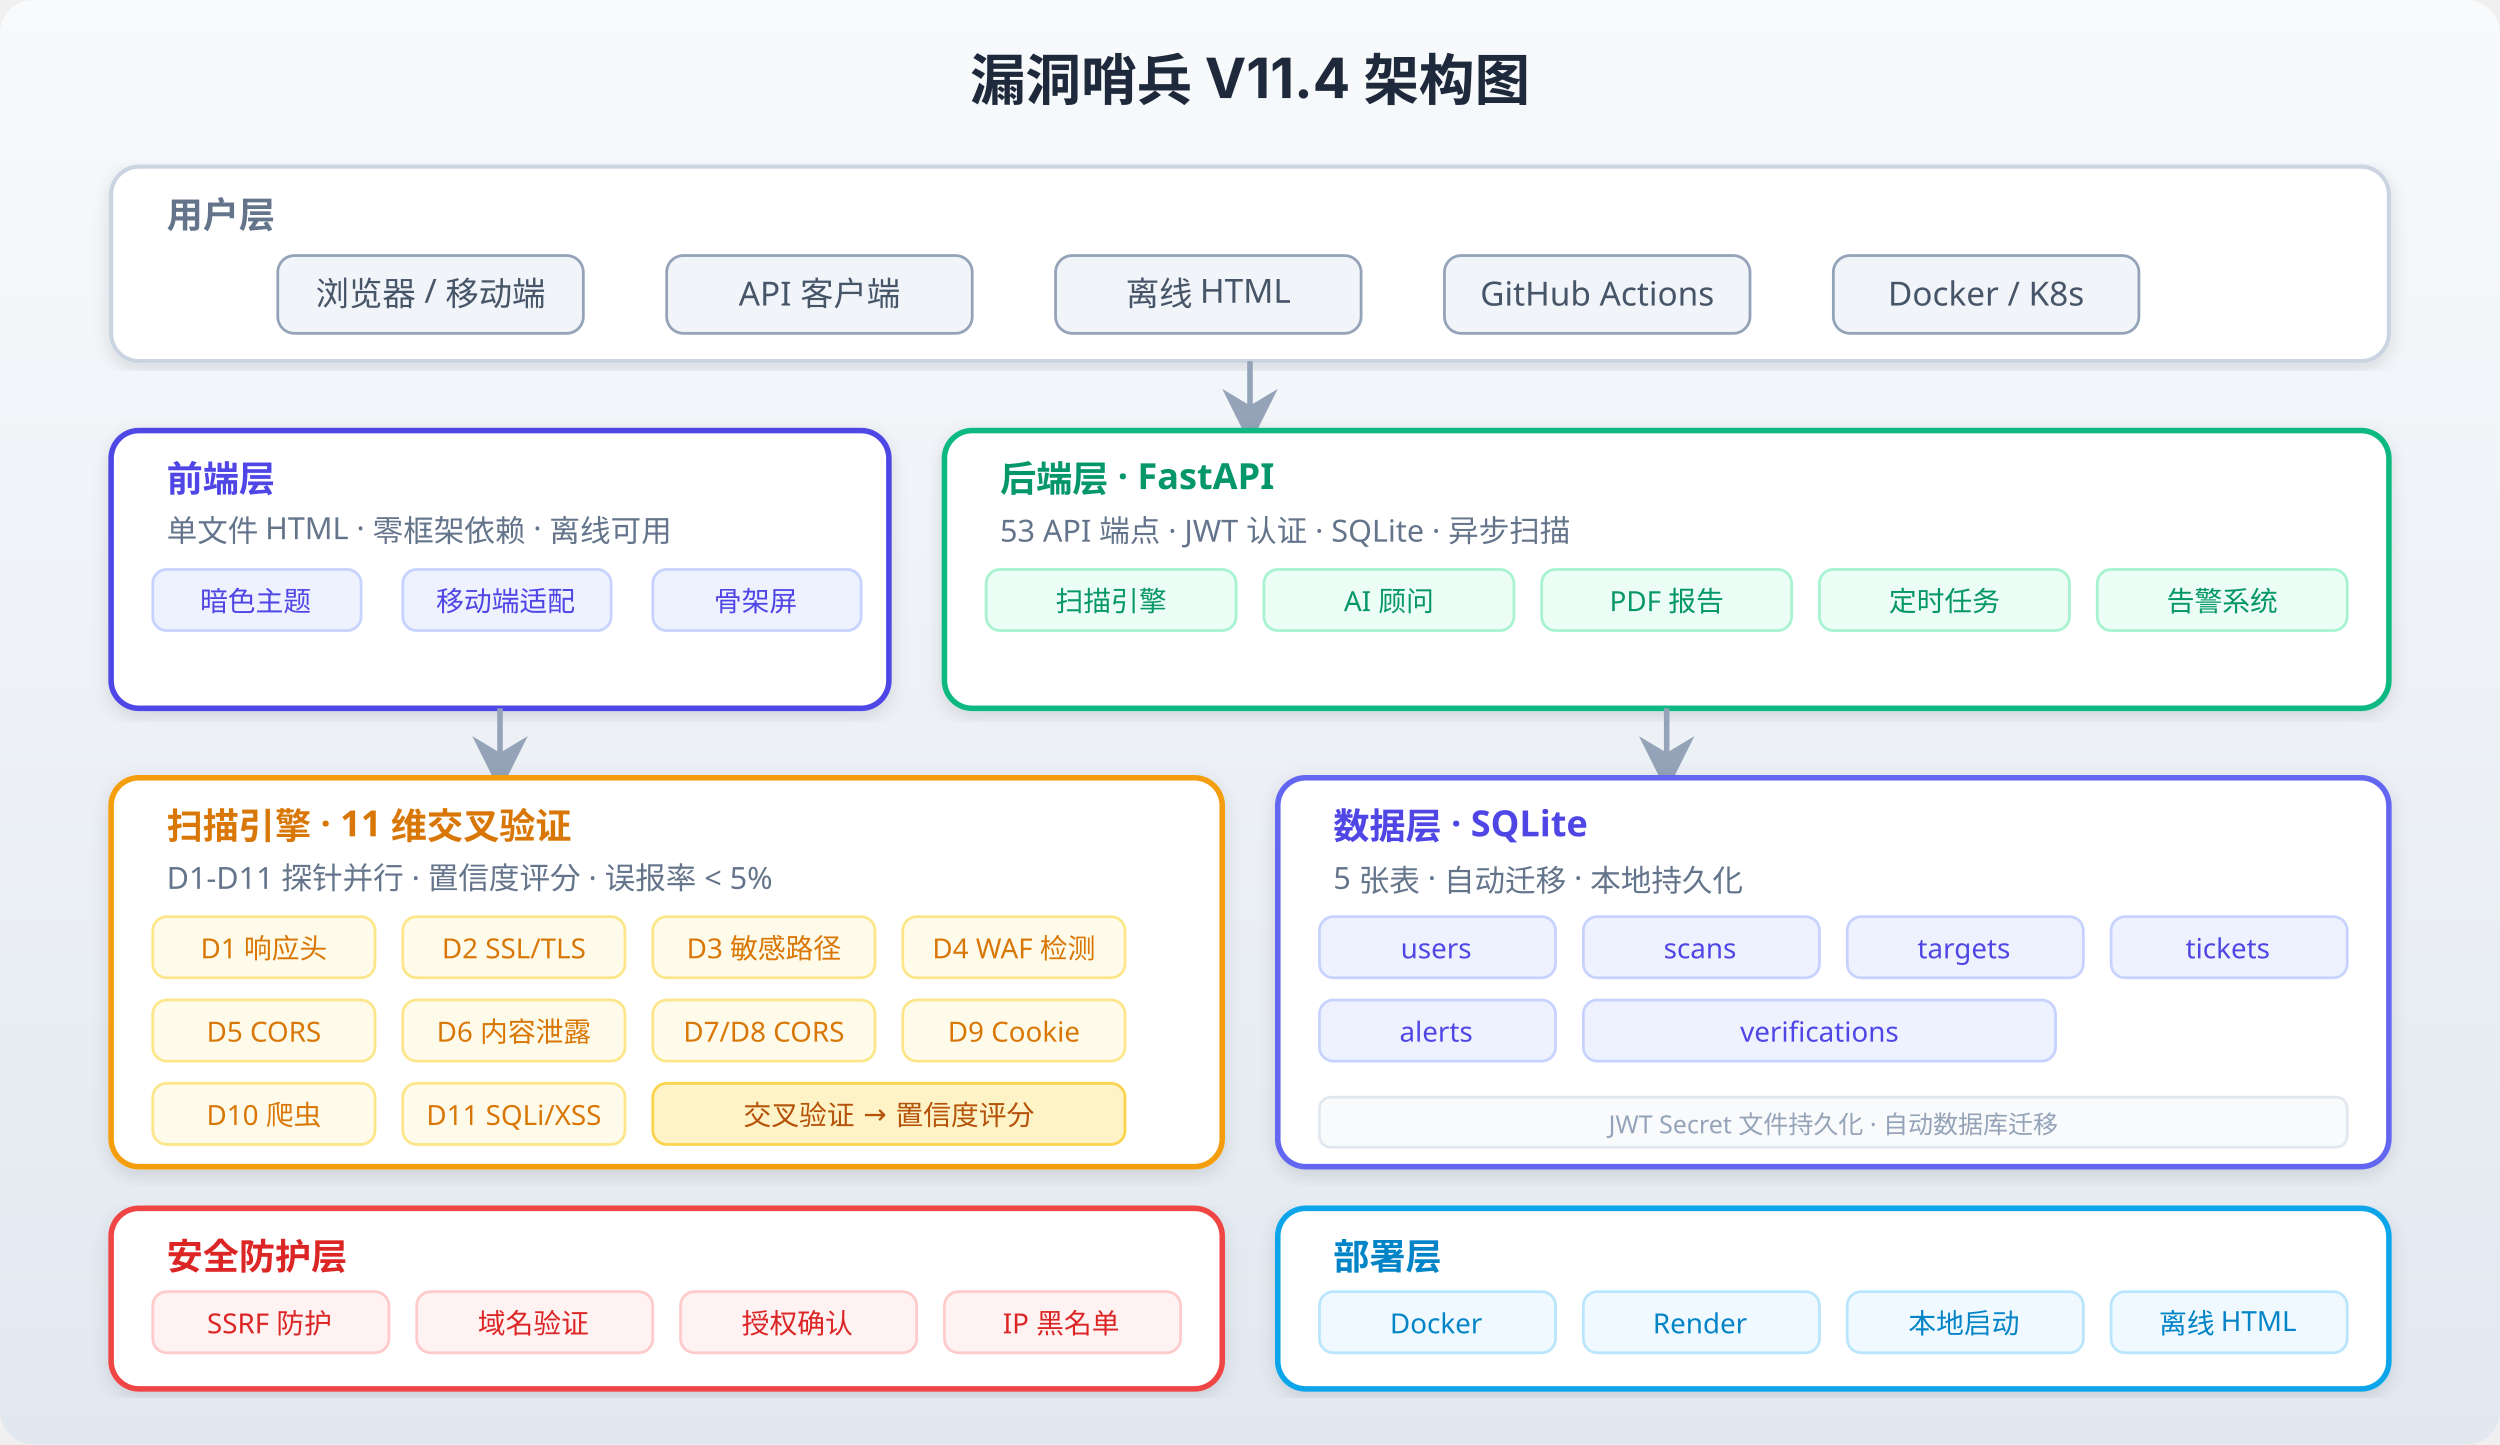
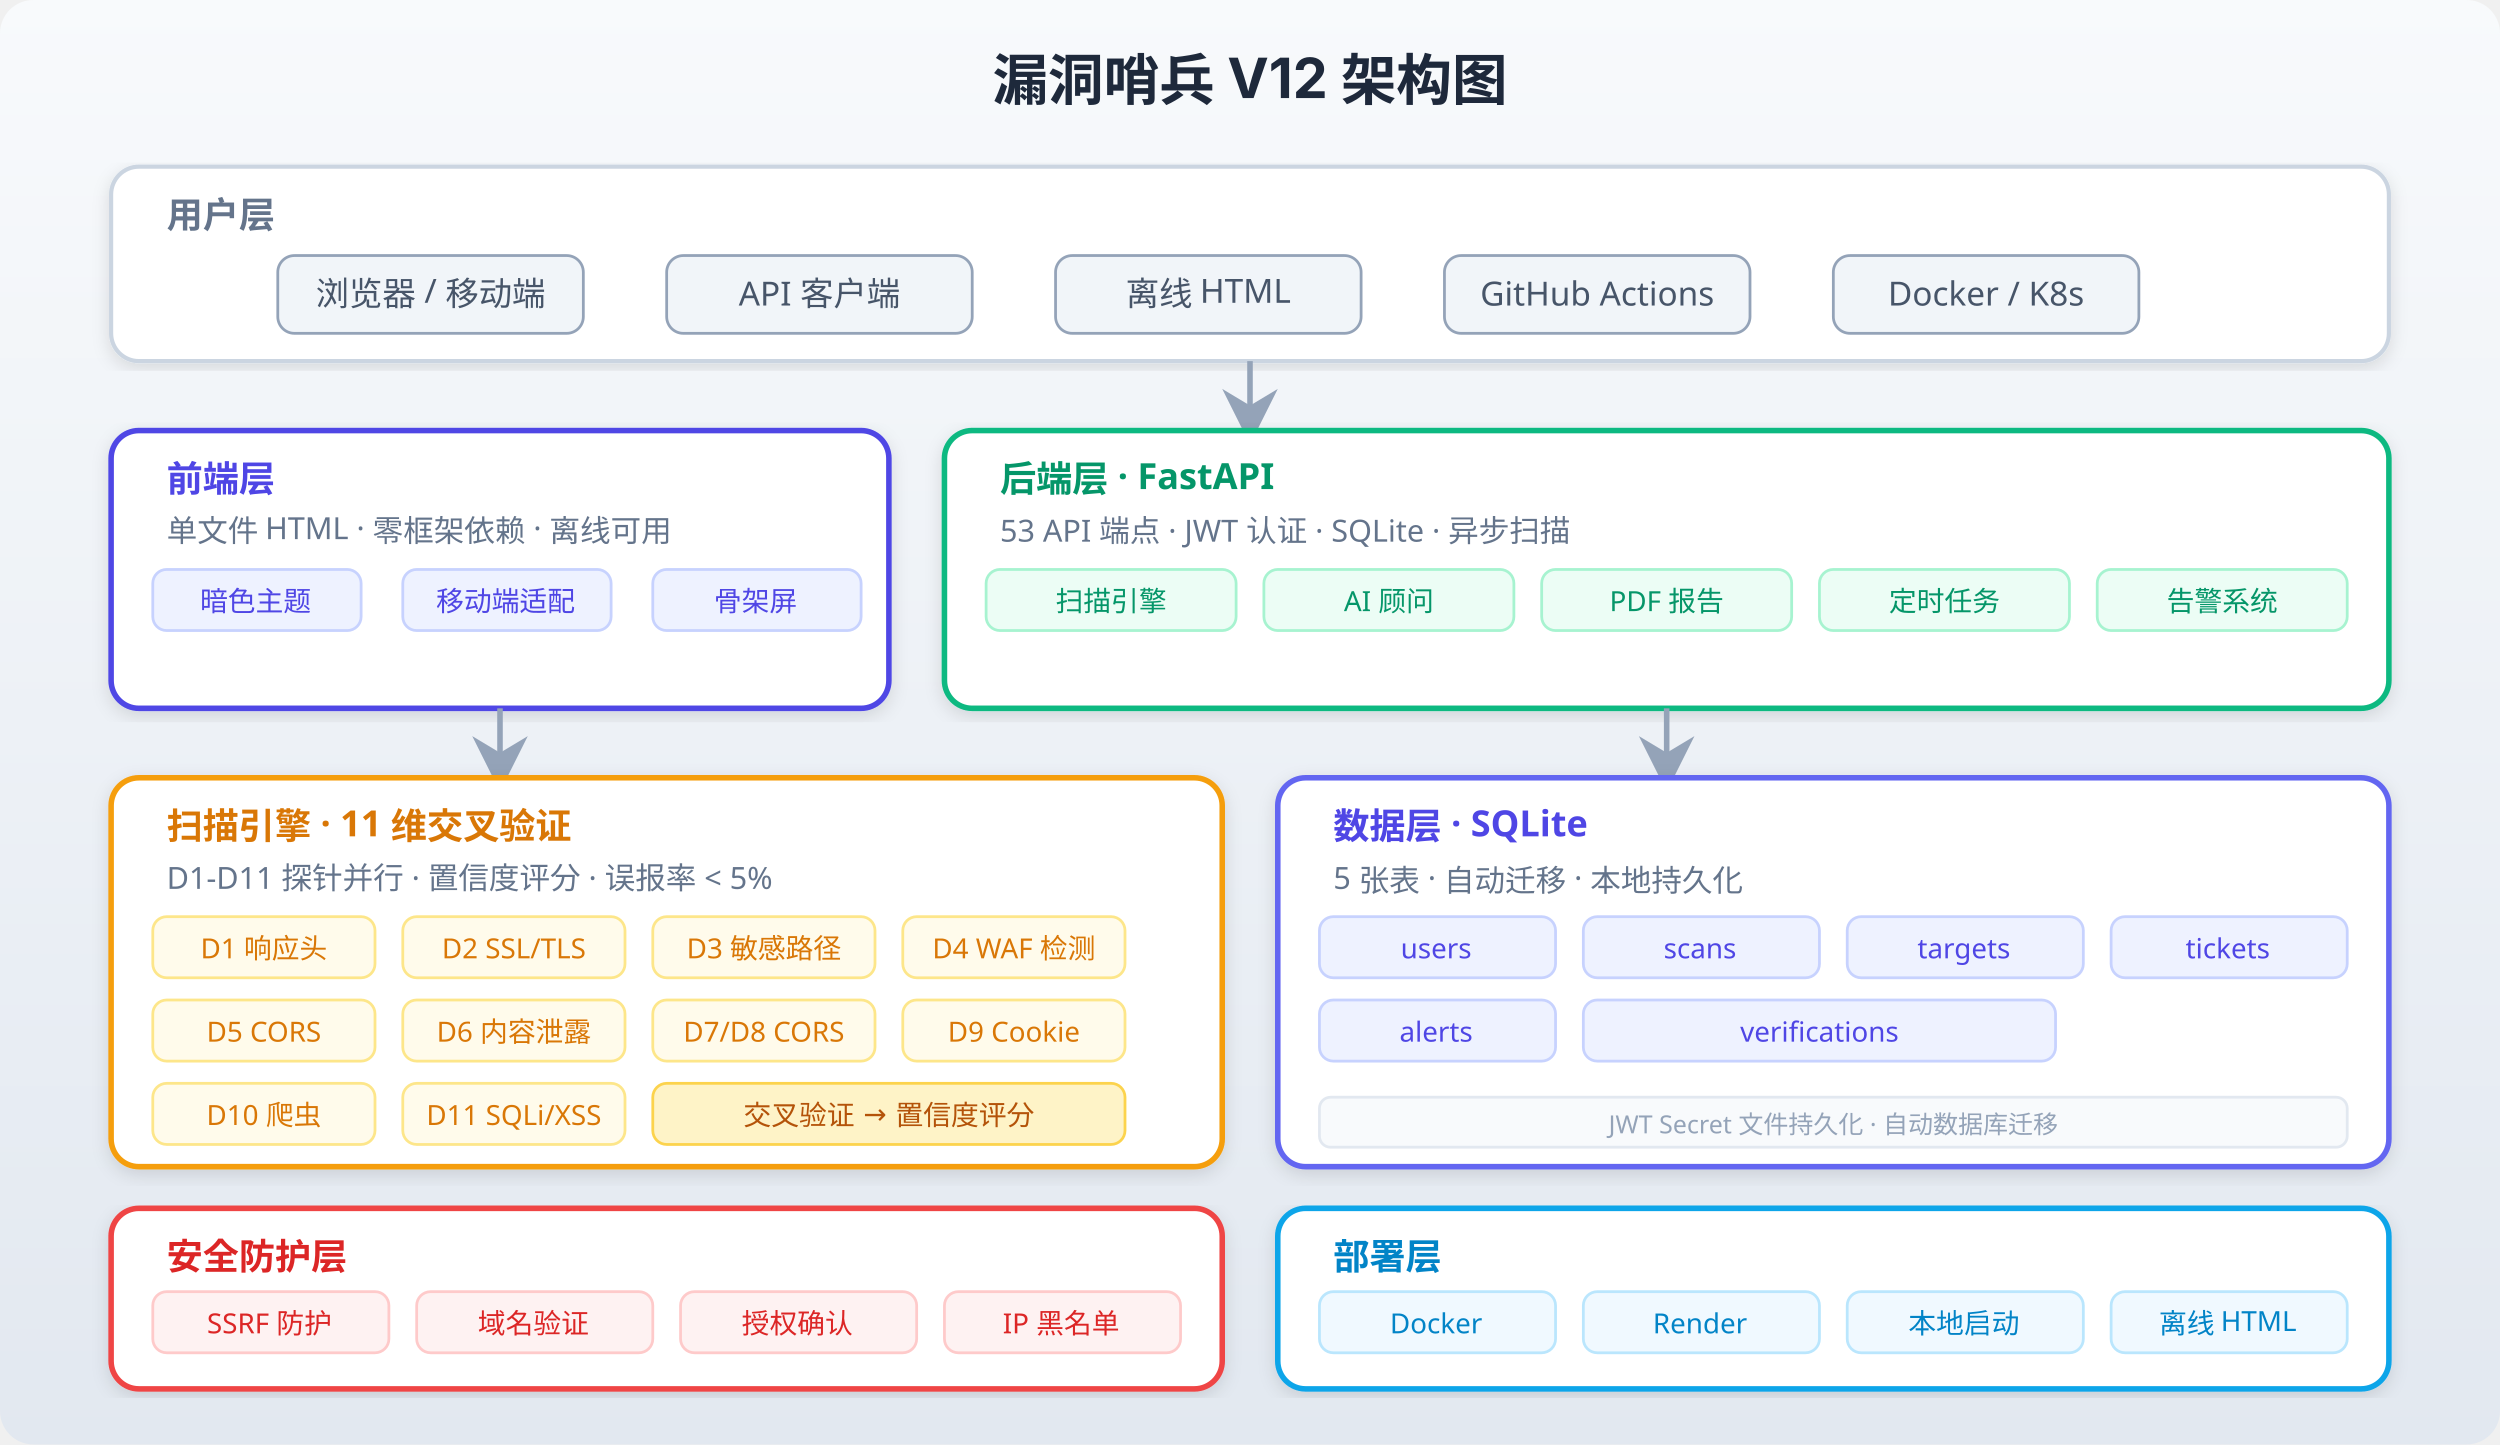
<svg xmlns="http://www.w3.org/2000/svg" viewBox="0 0 900 520" width="900" height="520">
  <defs>
    <linearGradient id="bgGrad" x1="0" y1="0" x2="0" y2="1">
      <stop offset="0" stop-color="#f8fafc" />
      <stop offset="1" stop-color="#e2e8f0" />
    </linearGradient>
    <linearGradient id="primaryGrad" x1="0" y1="0" x2="0" y2="1">
      <stop offset="0" stop-color="#4f46e5" />
      <stop offset="1" stop-color="#4338ca" />
    </linearGradient>
    <linearGradient id="successGrad" x1="0" y1="0" x2="0" y2="1">
      <stop offset="0" stop-color="#10b981" />
      <stop offset="1" stop-color="#059669" />
    </linearGradient>
    <linearGradient id="warnGrad" x1="0" y1="0" x2="0" y2="1">
      <stop offset="0" stop-color="#f59e0b" />
      <stop offset="1" stop-color="#d97706" />
    </linearGradient>
    <filter id="shadow" x="-5%" y="-5%" width="110%" height="110%">
      <feDropShadow dx="0" dy="2" stdDeviation="3" flood-color="#000000" flood-opacity="0.12" />
    </filter>
  </defs>
  <rect width="900" height="520" rx="12" fill="url(#bgGrad)" />
-   <text x="450" y="36" text-anchor="middle" font-family="system-ui, -apple-system, sans-serif" font-size="20" font-weight="700" fill="#1e293b">漏洞哨兵 V11.4 架构图</text>
+   <text x="450" y="36" text-anchor="middle" font-family="system-ui, -apple-system, sans-serif" font-size="20" font-weight="700" fill="#1e293b">漏洞哨兵 V12 架构图</text>
  <rect x="40" y="60" width="820" height="70" rx="10" fill="#ffffff" stroke="#cbd5e1" stroke-width="1.5" filter="url(#shadow)" />
  <text x="60" y="82" font-family="system-ui, sans-serif" font-size="13" font-weight="600" fill="#64748b">用户层</text>
  <rect x="100" y="92" width="110" height="28" rx="6" fill="#f1f5f9" stroke="#94a3b8" stroke-width="1" />
  <text x="155" y="110" text-anchor="middle" font-family="system-ui, sans-serif" font-size="12" fill="#475569">浏览器 / 移动端</text>
  <rect x="240" y="92" width="110" height="28" rx="6" fill="#f1f5f9" stroke="#94a3b8" stroke-width="1" />
  <text x="295" y="110" text-anchor="middle" font-family="system-ui, sans-serif" font-size="12" fill="#475569">API 客户端</text>
  <rect x="380" y="92" width="110" height="28" rx="6" fill="#f1f5f9" stroke="#94a3b8" stroke-width="1" />
  <text x="435" y="110" text-anchor="middle" font-family="system-ui, sans-serif" font-size="12" fill="#475569">离线 HTML</text>
  <rect x="520" y="92" width="110" height="28" rx="6" fill="#f1f5f9" stroke="#94a3b8" stroke-width="1" />
  <text x="575" y="110" text-anchor="middle" font-family="system-ui, sans-serif" font-size="12" fill="#475569">GitHub Actions</text>
  <rect x="660" y="92" width="110" height="28" rx="6" fill="#f1f5f9" stroke="#94a3b8" stroke-width="1" />
  <text x="715" y="110" text-anchor="middle" font-family="system-ui, sans-serif" font-size="12" fill="#475569">Docker / K8s</text>
  <line x1="450" y1="130" x2="450" y2="150" stroke="#94a3b8" stroke-width="2" marker-end="url(#arrowDown)" />
  <defs>
    <marker id="arrowDown" markerWidth="10" markerHeight="10" refX="5" refY="5" orient="auto">
      <path d="M0,0 L10,5 L0,10 L3,5 Z" fill="#94a3b8" />
    </marker>
  </defs>
  <rect x="40" y="155" width="280" height="100" rx="10" fill="#ffffff" stroke="#4f46e5" stroke-width="2" filter="url(#shadow)" />
  <text x="60" y="177" font-family="system-ui, sans-serif" font-size="13" font-weight="600" fill="#4f46e5">前端层</text>
  <text x="60" y="195" font-family="system-ui, sans-serif" font-size="11" fill="#64748b">单文件 HTML · 零框架依赖 · 离线可用</text>
  <rect x="55" y="205" width="75" height="22" rx="5" fill="#eef2ff" stroke="#c7d2fe" stroke-width="1" />
  <text x="92" y="220" text-anchor="middle" font-family="system-ui, sans-serif" font-size="10" fill="#4f46e5">暗色主题</text>
  <rect x="145" y="205" width="75" height="22" rx="5" fill="#eef2ff" stroke="#c7d2fe" stroke-width="1" />
  <text x="182" y="220" text-anchor="middle" font-family="system-ui, sans-serif" font-size="10" fill="#4f46e5">移动端适配</text>
  <rect x="235" y="205" width="75" height="22" rx="5" fill="#eef2ff" stroke="#c7d2fe" stroke-width="1" />
  <text x="272" y="220" text-anchor="middle" font-family="system-ui, sans-serif" font-size="10" fill="#4f46e5">骨架屏</text>
  <rect x="340" y="155" width="520" height="100" rx="10" fill="#ffffff" stroke="#10b981" stroke-width="2" filter="url(#shadow)" />
  <text x="360" y="177" font-family="system-ui, sans-serif" font-size="13" font-weight="600" fill="#059669">后端层 · FastAPI</text>
  <text x="360" y="195" font-family="system-ui, sans-serif" font-size="11" fill="#64748b">53 API 端点 · JWT 认证 · SQLite · 异步扫描</text>
  <rect x="355" y="205" width="90" height="22" rx="5" fill="#ecfdf5" stroke="#a7f3d0" stroke-width="1" />
  <text x="400" y="220" text-anchor="middle" font-family="system-ui, sans-serif" font-size="10" fill="#059669">扫描引擎</text>
  <rect x="455" y="205" width="90" height="22" rx="5" fill="#ecfdf5" stroke="#a7f3d0" stroke-width="1" />
  <text x="500" y="220" text-anchor="middle" font-family="system-ui, sans-serif" font-size="10" fill="#059669">AI 顾问</text>
  <rect x="555" y="205" width="90" height="22" rx="5" fill="#ecfdf5" stroke="#a7f3d0" stroke-width="1" />
  <text x="600" y="220" text-anchor="middle" font-family="system-ui, sans-serif" font-size="10" fill="#059669">PDF 报告</text>
  <rect x="655" y="205" width="90" height="22" rx="5" fill="#ecfdf5" stroke="#a7f3d0" stroke-width="1" />
  <text x="700" y="220" text-anchor="middle" font-family="system-ui, sans-serif" font-size="10" fill="#059669">定时任务</text>
  <rect x="755" y="205" width="90" height="22" rx="5" fill="#ecfdf5" stroke="#a7f3d0" stroke-width="1" />
  <text x="800" y="220" text-anchor="middle" font-family="system-ui, sans-serif" font-size="10" fill="#059669">告警系统</text>
  <line x1="180" y1="255" x2="180" y2="275" stroke="#94a3b8" stroke-width="2" marker-end="url(#arrowDown)" />
  <line x1="600" y1="255" x2="600" y2="275" stroke="#94a3b8" stroke-width="2" marker-end="url(#arrowDown)" />
  <rect x="40" y="280" width="400" height="140" rx="10" fill="#ffffff" stroke="#f59e0b" stroke-width="2" filter="url(#shadow)" />
  <text x="60" y="302" font-family="system-ui, sans-serif" font-size="13" font-weight="600" fill="#d97706">扫描引擎 · 11 维交叉验证</text>
  <text x="60" y="320" font-family="system-ui, sans-serif" font-size="11" fill="#64748b">D1-D11 探针并行 · 置信度评分 · 误报率 &lt; 5%</text>
  <rect x="55" y="330" width="80" height="22" rx="5" fill="#fffbeb" stroke="#fde68a" stroke-width="1" />
  <text x="95" y="345" text-anchor="middle" font-family="system-ui, sans-serif" font-size="10" fill="#d97706">D1 响应头</text>
  <rect x="145" y="330" width="80" height="22" rx="5" fill="#fffbeb" stroke="#fde68a" stroke-width="1" />
  <text x="185" y="345" text-anchor="middle" font-family="system-ui, sans-serif" font-size="10" fill="#d97706">D2 SSL/TLS</text>
  <rect x="235" y="330" width="80" height="22" rx="5" fill="#fffbeb" stroke="#fde68a" stroke-width="1" />
  <text x="275" y="345" text-anchor="middle" font-family="system-ui, sans-serif" font-size="10" fill="#d97706">D3 敏感路径</text>
  <rect x="325" y="330" width="80" height="22" rx="5" fill="#fffbeb" stroke="#fde68a" stroke-width="1" />
  <text x="365" y="345" text-anchor="middle" font-family="system-ui, sans-serif" font-size="10" fill="#d97706">D4 WAF 检测</text>
  <rect x="55" y="360" width="80" height="22" rx="5" fill="#fffbeb" stroke="#fde68a" stroke-width="1" />
  <text x="95" y="375" text-anchor="middle" font-family="system-ui, sans-serif" font-size="10" fill="#d97706">D5 CORS</text>
  <rect x="145" y="360" width="80" height="22" rx="5" fill="#fffbeb" stroke="#fde68a" stroke-width="1" />
  <text x="185" y="375" text-anchor="middle" font-family="system-ui, sans-serif" font-size="10" fill="#d97706">D6 内容泄露</text>
  <rect x="235" y="360" width="80" height="22" rx="5" fill="#fffbeb" stroke="#fde68a" stroke-width="1" />
  <text x="275" y="375" text-anchor="middle" font-family="system-ui, sans-serif" font-size="10" fill="#d97706">D7/D8 CORS</text>
  <rect x="325" y="360" width="80" height="22" rx="5" fill="#fffbeb" stroke="#fde68a" stroke-width="1" />
  <text x="365" y="375" text-anchor="middle" font-family="system-ui, sans-serif" font-size="10" fill="#d97706">D9 Cookie</text>
  <rect x="55" y="390" width="80" height="22" rx="5" fill="#fffbeb" stroke="#fde68a" stroke-width="1" />
  <text x="95" y="405" text-anchor="middle" font-family="system-ui, sans-serif" font-size="10" fill="#d97706">D10 爬虫</text>
  <rect x="145" y="390" width="80" height="22" rx="5" fill="#fffbeb" stroke="#fde68a" stroke-width="1" />
  <text x="185" y="405" text-anchor="middle" font-family="system-ui, sans-serif" font-size="10" fill="#d97706">D11 SQLi/XSS</text>
  <rect x="235" y="390" width="170" height="22" rx="5" fill="#fef3c7" stroke="#fcd34d" stroke-width="1" />
  <text x="320" y="405" text-anchor="middle" font-family="system-ui, sans-serif" font-size="10" fill="#b45309">交叉验证 → 置信度评分</text>
  <rect x="460" y="280" width="400" height="140" rx="10" fill="#ffffff" stroke="#6366f1" stroke-width="2" filter="url(#shadow)" />
  <text x="480" y="302" font-family="system-ui, sans-serif" font-size="13" font-weight="600" fill="#4f46e5">数据层 · SQLite</text>
  <text x="480" y="320" font-family="system-ui, sans-serif" font-size="11" fill="#64748b">5 张表 · 自动迁移 · 本地持久化</text>
  <rect x="475" y="330" width="85" height="22" rx="5" fill="#eef2ff" stroke="#c7d2fe" stroke-width="1" />
  <text x="517" y="345" text-anchor="middle" font-family="system-ui, sans-serif" font-size="10" fill="#4f46e5">users</text>
  <rect x="570" y="330" width="85" height="22" rx="5" fill="#eef2ff" stroke="#c7d2fe" stroke-width="1" />
  <text x="612" y="345" text-anchor="middle" font-family="system-ui, sans-serif" font-size="10" fill="#4f46e5">scans</text>
  <rect x="665" y="330" width="85" height="22" rx="5" fill="#eef2ff" stroke="#c7d2fe" stroke-width="1" />
  <text x="707" y="345" text-anchor="middle" font-family="system-ui, sans-serif" font-size="10" fill="#4f46e5">targets</text>
  <rect x="760" y="330" width="85" height="22" rx="5" fill="#eef2ff" stroke="#c7d2fe" stroke-width="1" />
  <text x="802" y="345" text-anchor="middle" font-family="system-ui, sans-serif" font-size="10" fill="#4f46e5">tickets</text>
  <rect x="475" y="360" width="85" height="22" rx="5" fill="#eef2ff" stroke="#c7d2fe" stroke-width="1" />
  <text x="517" y="375" text-anchor="middle" font-family="system-ui, sans-serif" font-size="10" fill="#4f46e5">alerts</text>
  <rect x="570" y="360" width="170" height="22" rx="5" fill="#eef2ff" stroke="#c7d2fe" stroke-width="1" />
  <text x="655" y="375" text-anchor="middle" font-family="system-ui, sans-serif" font-size="10" fill="#4f46e5">verifications</text>
  <rect x="475" y="395" width="370" height="18" rx="4" fill="#f8fafc" stroke="#e2e8f0" stroke-width="1" />
  <text x="660" y="408" text-anchor="middle" font-family="system-ui, sans-serif" font-size="9" fill="#94a3b8">JWT Secret 文件持久化 · 自动数据库迁移</text>
  <rect x="40" y="435" width="400" height="65" rx="10" fill="#ffffff" stroke="#ef4444" stroke-width="2" filter="url(#shadow)" />
  <text x="60" y="457" font-family="system-ui, sans-serif" font-size="13" font-weight="600" fill="#dc2626">安全防护层</text>
  <rect x="55" y="465" width="85" height="22" rx="5" fill="#fef2f2" stroke="#fecaca" stroke-width="1" />
  <text x="97" y="480" text-anchor="middle" font-family="system-ui, sans-serif" font-size="10" fill="#dc2626">SSRF 防护</text>
  <rect x="150" y="465" width="85" height="22" rx="5" fill="#fef2f2" stroke="#fecaca" stroke-width="1" />
  <text x="192" y="480" text-anchor="middle" font-family="system-ui, sans-serif" font-size="10" fill="#dc2626">域名验证</text>
  <rect x="245" y="465" width="85" height="22" rx="5" fill="#fef2f2" stroke="#fecaca" stroke-width="1" />
  <text x="287" y="480" text-anchor="middle" font-family="system-ui, sans-serif" font-size="10" fill="#dc2626">授权确认</text>
  <rect x="340" y="465" width="85" height="22" rx="5" fill="#fef2f2" stroke="#fecaca" stroke-width="1" />
  <text x="382" y="480" text-anchor="middle" font-family="system-ui, sans-serif" font-size="10" fill="#dc2626">IP 黑名单</text>
  <rect x="460" y="435" width="400" height="65" rx="10" fill="#ffffff" stroke="#0ea5e9" stroke-width="2" filter="url(#shadow)" />
  <text x="480" y="457" font-family="system-ui, sans-serif" font-size="13" font-weight="600" fill="#0284c7">部署层</text>
  <rect x="475" y="465" width="85" height="22" rx="5" fill="#f0f9ff" stroke="#bae6fd" stroke-width="1" />
  <text x="517" y="480" text-anchor="middle" font-family="system-ui, sans-serif" font-size="10" fill="#0284c7">Docker</text>
  <rect x="570" y="465" width="85" height="22" rx="5" fill="#f0f9ff" stroke="#bae6fd" stroke-width="1" />
  <text x="612" y="480" text-anchor="middle" font-family="system-ui, sans-serif" font-size="10" fill="#0284c7">Render</text>
  <rect x="665" y="465" width="85" height="22" rx="5" fill="#f0f9ff" stroke="#bae6fd" stroke-width="1" />
  <text x="707" y="480" text-anchor="middle" font-family="system-ui, sans-serif" font-size="10" fill="#0284c7">本地启动</text>
  <rect x="760" y="465" width="85" height="22" rx="5" fill="#f0f9ff" stroke="#bae6fd" stroke-width="1" />
  <text x="802" y="480" text-anchor="middle" font-family="system-ui, sans-serif" font-size="10" fill="#0284c7">离线 HTML</text>
</svg>
